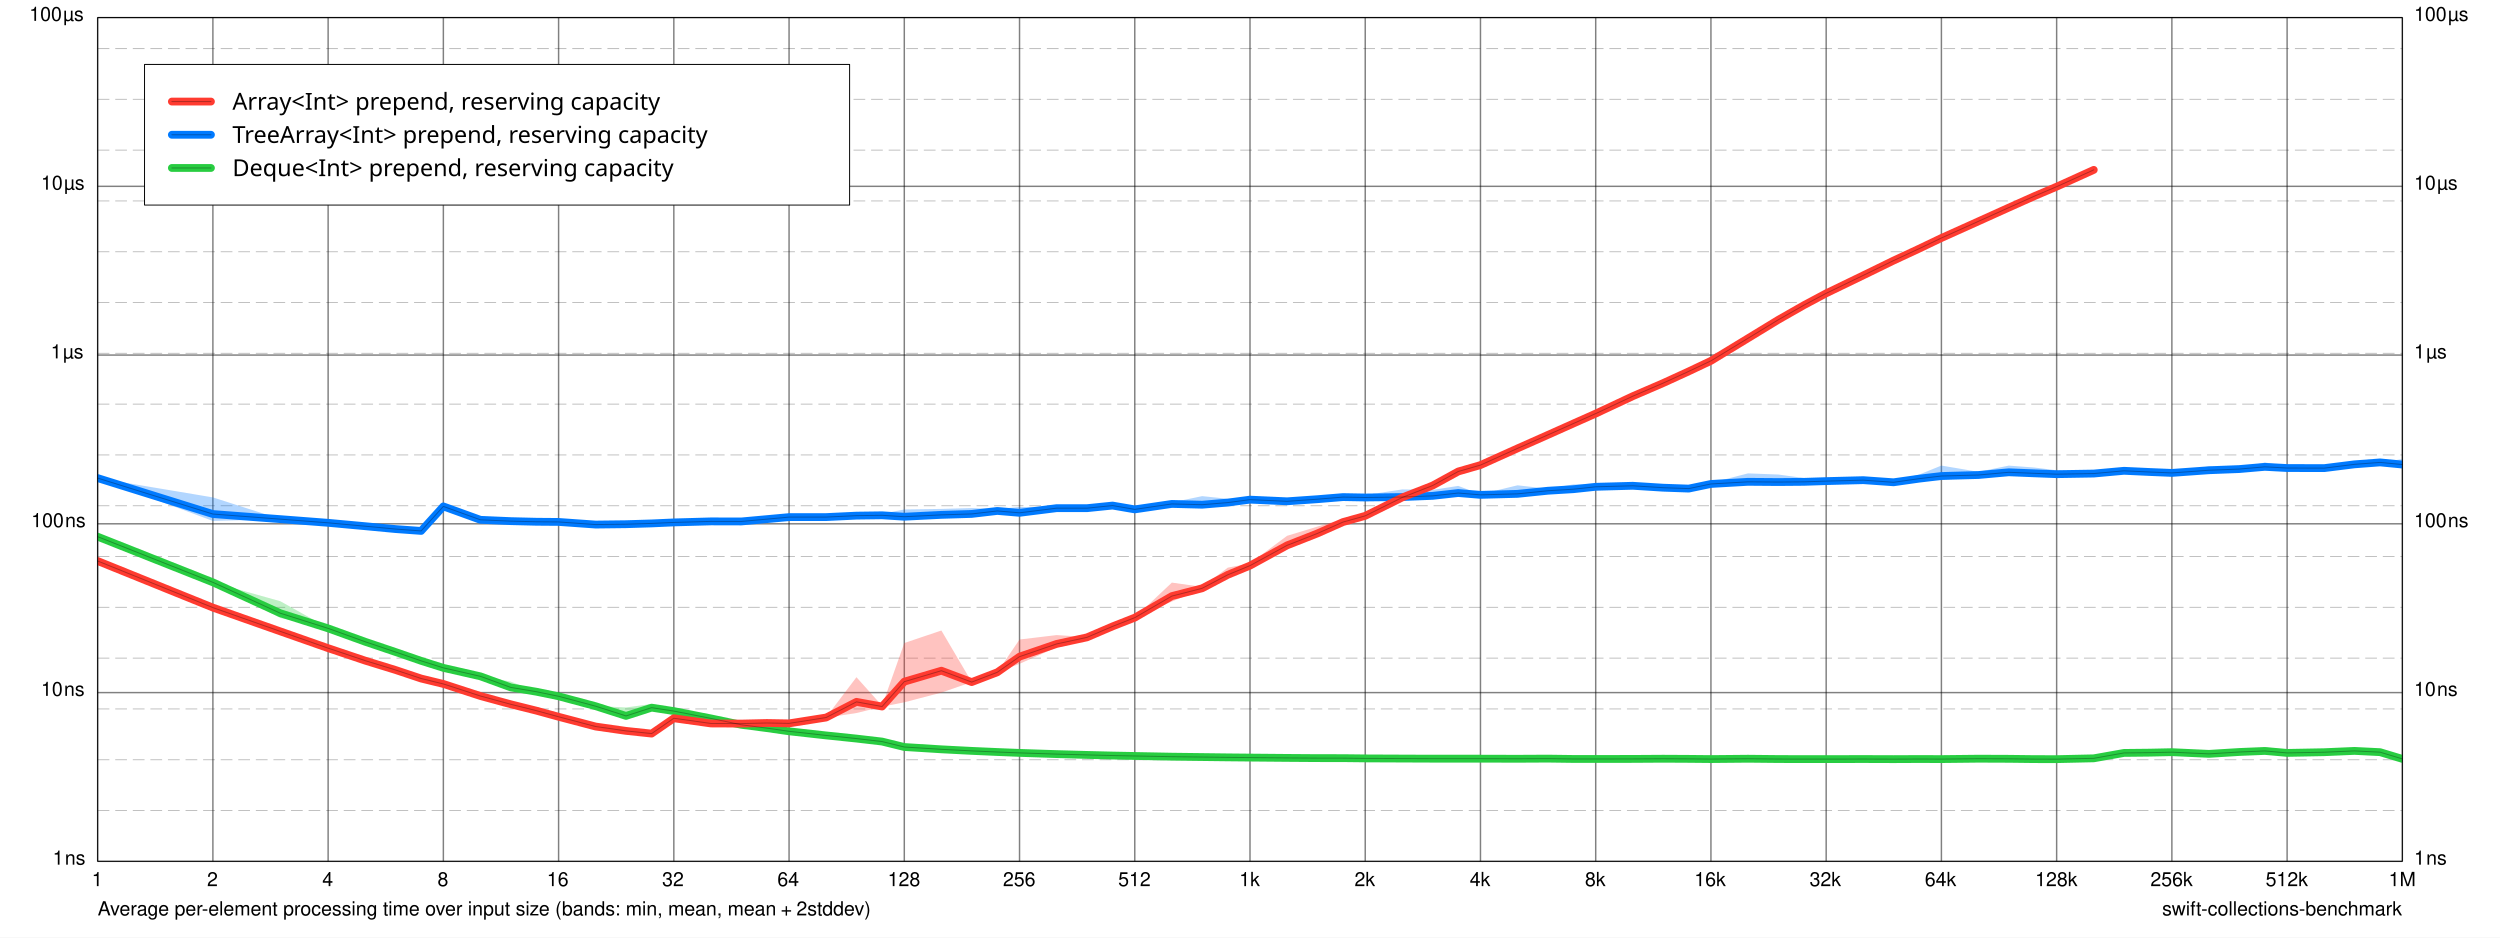
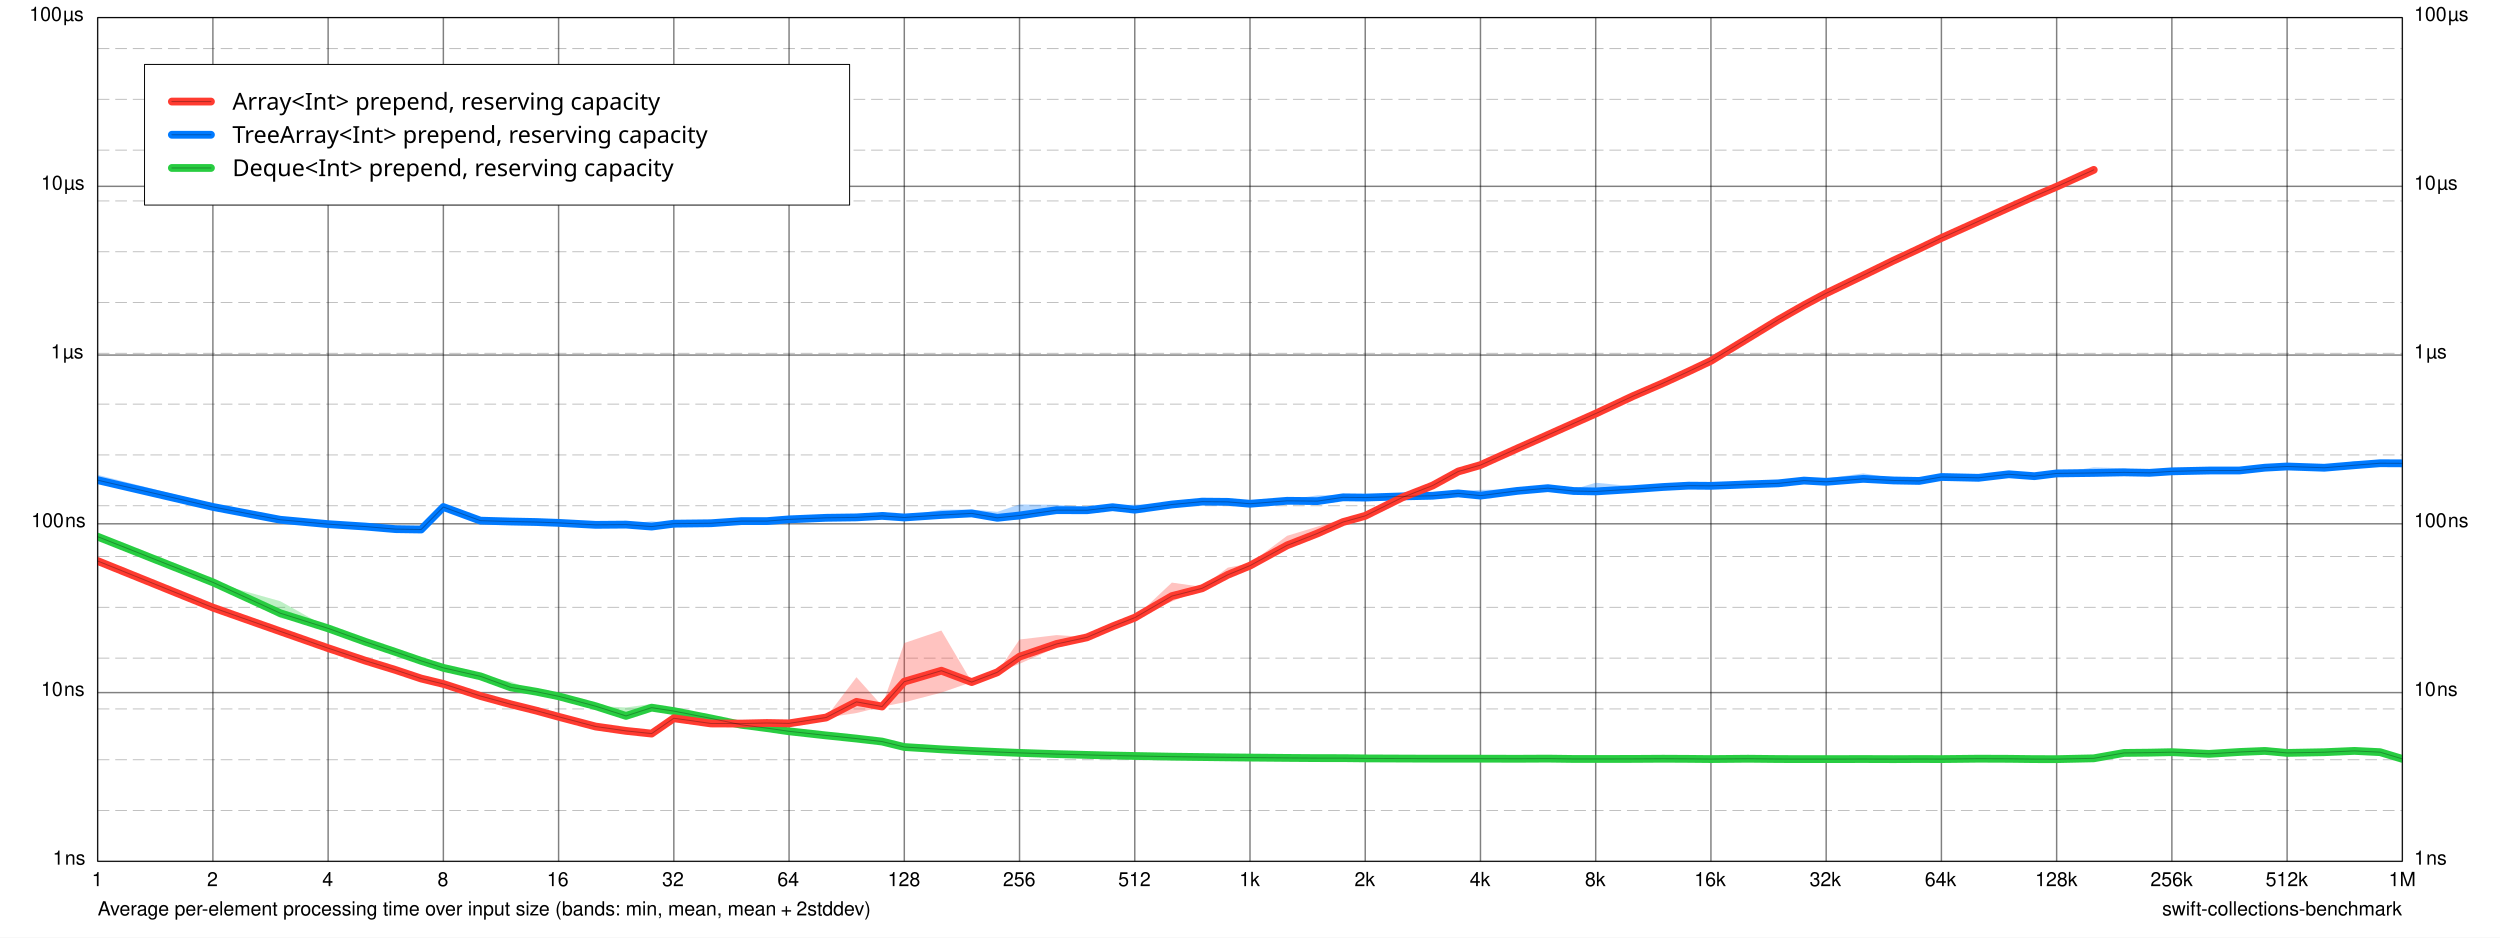
<svg xmlns="http://www.w3.org/2000/svg" xmlns:xlink="http://www.w3.org/1999/xlink" width="1280.0px" height="480.0px" viewBox="0.0 0.0 1280.0 480.0" version="1.1">
  <path d="M 0 0 L 0 480 L 1280 480 L 1280 0 z" fill="#FFFFFF" fill-opacity="1.0" stroke="none" />
  <text x="50" y="468.7" font-family="Helvetica" font-size="10" font-weight="normal" font-style="normal" fill="#000000" fill-opacity="1">Average per-element processing time over input size (bands: min, mean, mean + 2stddev)</text>
  <a xlink:href="https://github.com/apple/swift-collections-benchmark">
    <text x="1107" y="468.7" font-family="Helvetica" font-size="10" font-weight="normal" font-style="normal" fill="#000000" fill-opacity="1">swift-collections-benchmark</text>
  </a>
  <path d="M 50 9 L 50 441" fill="none" stroke-width="0.75" stroke="#000000" stroke-opacity="0.498" stroke-linecap="butt" stroke-linejoin="round" />
  <text x="47" y="453.7" font-family="Helvetica" font-size="10" font-weight="normal" font-style="normal" fill="#000000" fill-opacity="1">1</text>
  <path d="M 109 9 L 109 441" fill="none" stroke-width="0.75" stroke="#000000" stroke-opacity="0.498" stroke-linecap="butt" stroke-linejoin="round" />
  <text x="106" y="453.7" font-family="Helvetica" font-size="10" font-weight="normal" font-style="normal" fill="#000000" fill-opacity="1">2</text>
  <path d="M 168 9 L 168 441" fill="none" stroke-width="0.75" stroke="#000000" stroke-opacity="0.498" stroke-linecap="butt" stroke-linejoin="round" />
  <text x="165" y="453.7" font-family="Helvetica" font-size="10" font-weight="normal" font-style="normal" fill="#000000" fill-opacity="1">4</text>
  <path d="M 227 9 L 227 441" fill="none" stroke-width="0.75" stroke="#000000" stroke-opacity="0.498" stroke-linecap="butt" stroke-linejoin="round" />
  <text x="224" y="453.7" font-family="Helvetica" font-size="10" font-weight="normal" font-style="normal" fill="#000000" fill-opacity="1">8</text>
  <path d="M 286 9 L 286 441" fill="none" stroke-width="0.75" stroke="#000000" stroke-opacity="0.498" stroke-linecap="butt" stroke-linejoin="round" />
  <text x="280" y="453.7" font-family="Helvetica" font-size="10" font-weight="normal" font-style="normal" fill="#000000" fill-opacity="1">16</text>
  <path d="M 345 9 L 345 441" fill="none" stroke-width="0.75" stroke="#000000" stroke-opacity="0.498" stroke-linecap="butt" stroke-linejoin="round" />
  <text x="339" y="453.7" font-family="Helvetica" font-size="10" font-weight="normal" font-style="normal" fill="#000000" fill-opacity="1">32</text>
  <path d="M 404 9 L 404 441" fill="none" stroke-width="0.75" stroke="#000000" stroke-opacity="0.498" stroke-linecap="butt" stroke-linejoin="round" />
  <text x="398" y="453.7" font-family="Helvetica" font-size="10" font-weight="normal" font-style="normal" fill="#000000" fill-opacity="1">64</text>
  <path d="M 463 9 L 463 441" fill="none" stroke-width="0.75" stroke="#000000" stroke-opacity="0.498" stroke-linecap="butt" stroke-linejoin="round" />
  <text x="454.5" y="453.7" font-family="Helvetica" font-size="10" font-weight="normal" font-style="normal" fill="#000000" fill-opacity="1">128</text>
  <path d="M 522 9 L 522 441" fill="none" stroke-width="0.75" stroke="#000000" stroke-opacity="0.498" stroke-linecap="butt" stroke-linejoin="round" />
  <text x="513.5" y="453.7" font-family="Helvetica" font-size="10" font-weight="normal" font-style="normal" fill="#000000" fill-opacity="1">256</text>
  <path d="M 581 9 L 581 441" fill="none" stroke-width="0.75" stroke="#000000" stroke-opacity="0.498" stroke-linecap="butt" stroke-linejoin="round" />
  <text x="572.5" y="453.7" font-family="Helvetica" font-size="10" font-weight="normal" font-style="normal" fill="#000000" fill-opacity="1">512</text>
  <path d="M 640 9 L 640 441" fill="none" stroke-width="0.75" stroke="#000000" stroke-opacity="0.498" stroke-linecap="butt" stroke-linejoin="round" />
  <text x="634.5" y="453.7" font-family="Helvetica" font-size="10" font-weight="normal" font-style="normal" fill="#000000" fill-opacity="1">1k</text>
  <path d="M 699 9 L 699 441" fill="none" stroke-width="0.75" stroke="#000000" stroke-opacity="0.498" stroke-linecap="butt" stroke-linejoin="round" />
  <text x="693.5" y="453.7" font-family="Helvetica" font-size="10" font-weight="normal" font-style="normal" fill="#000000" fill-opacity="1">2k</text>
  <path d="M 758 9 L 758 441" fill="none" stroke-width="0.75" stroke="#000000" stroke-opacity="0.498" stroke-linecap="butt" stroke-linejoin="round" />
  <text x="752.5" y="453.7" font-family="Helvetica" font-size="10" font-weight="normal" font-style="normal" fill="#000000" fill-opacity="1">4k</text>
  <path d="M 817 9 L 817 441" fill="none" stroke-width="0.75" stroke="#000000" stroke-opacity="0.498" stroke-linecap="butt" stroke-linejoin="round" />
  <text x="811.5" y="453.7" font-family="Helvetica" font-size="10" font-weight="normal" font-style="normal" fill="#000000" fill-opacity="1">8k</text>
  <path d="M 876 9 L 876 441" fill="none" stroke-width="0.75" stroke="#000000" stroke-opacity="0.498" stroke-linecap="butt" stroke-linejoin="round" />
  <text x="867.5" y="453.7" font-family="Helvetica" font-size="10" font-weight="normal" font-style="normal" fill="#000000" fill-opacity="1">16k</text>
  <path d="M 935 9 L 935 441" fill="none" stroke-width="0.75" stroke="#000000" stroke-opacity="0.498" stroke-linecap="butt" stroke-linejoin="round" />
  <text x="926.5" y="453.7" font-family="Helvetica" font-size="10" font-weight="normal" font-style="normal" fill="#000000" fill-opacity="1">32k</text>
  <path d="M 994 9 L 994 441" fill="none" stroke-width="0.75" stroke="#000000" stroke-opacity="0.498" stroke-linecap="butt" stroke-linejoin="round" />
  <text x="985.5" y="453.7" font-family="Helvetica" font-size="10" font-weight="normal" font-style="normal" fill="#000000" fill-opacity="1">64k</text>
  <path d="M 1053 9 L 1053 441" fill="none" stroke-width="0.75" stroke="#000000" stroke-opacity="0.498" stroke-linecap="butt" stroke-linejoin="round" />
  <text x="1042" y="453.7" font-family="Helvetica" font-size="10" font-weight="normal" font-style="normal" fill="#000000" fill-opacity="1">128k</text>
  <path d="M 1112 9 L 1112 441" fill="none" stroke-width="0.75" stroke="#000000" stroke-opacity="0.498" stroke-linecap="butt" stroke-linejoin="round" />
  <text x="1101" y="453.7" font-family="Helvetica" font-size="10" font-weight="normal" font-style="normal" fill="#000000" fill-opacity="1">256k</text>
  <path d="M 1171 9 L 1171 441" fill="none" stroke-width="0.75" stroke="#000000" stroke-opacity="0.498" stroke-linecap="butt" stroke-linejoin="round" />
  <text x="1160" y="453.7" font-family="Helvetica" font-size="10" font-weight="normal" font-style="normal" fill="#000000" fill-opacity="1">512k</text>
  <path d="M 1230 9 L 1230 441" fill="none" stroke-width="0.75" stroke="#000000" stroke-opacity="0.498" stroke-linecap="butt" stroke-linejoin="round" />
  <text x="1223" y="453.7" font-family="Helvetica" font-size="10" font-weight="normal" font-style="normal" fill="#000000" fill-opacity="1">1M</text>
  <path d="M 50 441 L 1230 441" fill="none" stroke-width="0.75" stroke="#000000" stroke-opacity="0.498" stroke-linecap="butt" stroke-linejoin="round" />
  <text x="27" y="442.7" font-family="Helvetica" font-size="10" font-weight="normal" font-style="normal" fill="#000000" fill-opacity="1">1 ns</text>
  <text x="1236" y="442.7" font-family="Helvetica" font-size="10" font-weight="normal" font-style="normal" fill="#000000" fill-opacity="1">1 ns</text>
  <path d="M 50 354.6 L 1230 354.6" fill="none" stroke-width="0.75" stroke="#000000" stroke-opacity="0.498" stroke-linecap="butt" stroke-linejoin="round" />
  <text x="21" y="356.3" font-family="Helvetica" font-size="10" font-weight="normal" font-style="normal" fill="#000000" fill-opacity="1">10 ns</text>
  <text x="1236" y="356.3" font-family="Helvetica" font-size="10" font-weight="normal" font-style="normal" fill="#000000" fill-opacity="1">10 ns</text>
  <path d="M 50 268.2 L 1230 268.2" fill="none" stroke-width="0.75" stroke="#000000" stroke-opacity="0.498" stroke-linecap="butt" stroke-linejoin="round" />
  <text x="16" y="269.9" font-family="Helvetica" font-size="10" font-weight="normal" font-style="normal" fill="#000000" fill-opacity="1">100 ns</text>
  <text x="1236" y="269.9" font-family="Helvetica" font-size="10" font-weight="normal" font-style="normal" fill="#000000" fill-opacity="1">100 ns</text>
  <path d="M 50 181.8 L 1230 181.8" fill="none" stroke-width="0.75" stroke="#000000" stroke-opacity="0.498" stroke-linecap="butt" stroke-linejoin="round" />
  <text x="26" y="183.5" font-family="Helvetica" font-size="10" font-weight="normal" font-style="normal" fill="#000000" fill-opacity="1">1 µs</text>
  <text x="1236" y="183.5" font-family="Helvetica" font-size="10" font-weight="normal" font-style="normal" fill="#000000" fill-opacity="1">1 µs</text>
  <path d="M 50 95.4 L 1230 95.4" fill="none" stroke-width="0.75" stroke="#000000" stroke-opacity="0.498" stroke-linecap="butt" stroke-linejoin="round" />
  <text x="21" y="97.1" font-family="Helvetica" font-size="10" font-weight="normal" font-style="normal" fill="#000000" fill-opacity="1">10 µs</text>
  <text x="1236" y="97.1" font-family="Helvetica" font-size="10" font-weight="normal" font-style="normal" fill="#000000" fill-opacity="1">10 µs</text>
  <path d="M 50 9 L 1230 9" fill="none" stroke-width="0.75" stroke="#000000" stroke-opacity="0.498" stroke-linecap="butt" stroke-linejoin="round" />
  <text x="15" y="10.7" font-family="Helvetica" font-size="10" font-weight="normal" font-style="normal" fill="#000000" fill-opacity="1">100 µs</text>
  <text x="1236" y="10.7" font-family="Helvetica" font-size="10" font-weight="normal" font-style="normal" fill="#000000" fill-opacity="1">100 µs</text>
  <path d="M 50 414.99 L 1230 414.99" fill="none" stroke-width="0.5" stroke="#000000" stroke-opacity="0.259" stroke-linecap="butt" stroke-linejoin="round" stroke-dasharray="6 3" stroke-dashoffset="0" />
  <path d="M 50 388.98 L 1230 388.98" fill="none" stroke-width="0.5" stroke="#000000" stroke-opacity="0.259" stroke-linecap="butt" stroke-linejoin="round" stroke-dasharray="6 3" stroke-dashoffset="0" />
  <path d="M 50 362.97 L 1230 362.97" fill="none" stroke-width="0.5" stroke="#000000" stroke-opacity="0.259" stroke-linecap="butt" stroke-linejoin="round" stroke-dasharray="6 3" stroke-dashoffset="0" />
  <path d="M 50 336.96 L 1230 336.96" fill="none" stroke-width="0.5" stroke="#000000" stroke-opacity="0.259" stroke-linecap="butt" stroke-linejoin="round" stroke-dasharray="6 3" stroke-dashoffset="0" />
  <path d="M 50 310.96 L 1230 310.96" fill="none" stroke-width="0.5" stroke="#000000" stroke-opacity="0.259" stroke-linecap="butt" stroke-linejoin="round" stroke-dasharray="6 3" stroke-dashoffset="0" />
  <path d="M 50 284.95 L 1230 284.95" fill="none" stroke-width="0.5" stroke="#000000" stroke-opacity="0.259" stroke-linecap="butt" stroke-linejoin="round" stroke-dasharray="6 3" stroke-dashoffset="0" />
  <path d="M 50 258.94 L 1230 258.94" fill="none" stroke-width="0.5" stroke="#000000" stroke-opacity="0.259" stroke-linecap="butt" stroke-linejoin="round" stroke-dasharray="6 3" stroke-dashoffset="0" />
  <path d="M 50 232.93 L 1230 232.93" fill="none" stroke-width="0.5" stroke="#000000" stroke-opacity="0.259" stroke-linecap="butt" stroke-linejoin="round" stroke-dasharray="6 3" stroke-dashoffset="0" />
  <path d="M 50 206.92 L 1230 206.92" fill="none" stroke-width="0.5" stroke="#000000" stroke-opacity="0.259" stroke-linecap="butt" stroke-linejoin="round" stroke-dasharray="6 3" stroke-dashoffset="0" />
  <path d="M 50 180.91 L 1230 180.91" fill="none" stroke-width="0.5" stroke="#000000" stroke-opacity="0.259" stroke-linecap="butt" stroke-linejoin="round" stroke-dasharray="6 3" stroke-dashoffset="0" />
  <path d="M 50 154.9 L 1230 154.9" fill="none" stroke-width="0.5" stroke="#000000" stroke-opacity="0.259" stroke-linecap="butt" stroke-linejoin="round" stroke-dasharray="6 3" stroke-dashoffset="0" />
  <path d="M 50 128.89 L 1230 128.89" fill="none" stroke-width="0.5" stroke="#000000" stroke-opacity="0.259" stroke-linecap="butt" stroke-linejoin="round" stroke-dasharray="6 3" stroke-dashoffset="0" />
  <path d="M 50 102.88 L 1230 102.88" fill="none" stroke-width="0.5" stroke="#000000" stroke-opacity="0.259" stroke-linecap="butt" stroke-linejoin="round" stroke-dasharray="6 3" stroke-dashoffset="0" />
  <path d="M 50 76.874 L 1230 76.874" fill="none" stroke-width="0.5" stroke="#000000" stroke-opacity="0.259" stroke-linecap="butt" stroke-linejoin="round" stroke-dasharray="6 3" stroke-dashoffset="0" />
  <path d="M 50 50.865 L 1230 50.865" fill="none" stroke-width="0.5" stroke="#000000" stroke-opacity="0.259" stroke-linecap="butt" stroke-linejoin="round" stroke-dasharray="6 3" stroke-dashoffset="0" />
  <path d="M 50 24.856 L 1230 24.856" fill="none" stroke-width="0.5" stroke="#000000" stroke-opacity="0.259" stroke-linecap="butt" stroke-linejoin="round" stroke-dasharray="6 3" stroke-dashoffset="0" />
  <path d="M 74 33 L 74 105 L 435 105 L 435 33 z" fill="#FFFFFF" fill-opacity="1.0" stroke="none" />
  <clipPath id="clip-0">
    <path d="M 50 9 L 50 441 L 1230 441 L 1230 9 z" />
  </clipPath>
  <g clip-path="url(#clip-0)">
    <path d="M 50 274.56L 109 298.16L 143.51 307.82L 168 321.5L 186.99 328.59L 202.51 333.61L 215.63 338.36L 227 341.95L 245.99 346.11L 261.51 348.99L 274.63 354.15L 286 354.8L 304.99 361.45L 320.51 362.22L 333.63 360.43L 345 363.99L 363.99 367.82L 379.51 369.61L 392.63 372.1L 404 373.56L 422.99 376.54L 438.51 377.89L 451.63 378.82L 463 382.44L 481.99 383.62L 497.51 384.45L 510.63 385L 522 385.45L 540.99 386.08L 556.51 386.52L 569.63 386.84L 581 387.05L 599.99 387.34L 615.51 387.61L 628.63 387.77L 640 387.87L 658.99 388.05L 674.51 388.16L 687.63 387.97L 699 388.3L 717.99 388.36L 733.51 388.44L 746.63 388.35L 758 388.25L 776.99 388.49L 792.51 388.05L 805.63 388.59L 817 388.54L 835.99 388.55L 851.51 388.05L 864.63 388.24L 876 388.62L 894.99 388.05L 910.51 388.52L 923.63 388.66L 935 388.64L 953.99 388.61L 969.51 388.68L 982.63 388.39L 994 388.59L 1013 387.86L 1028.5 387.97L 1041.6 388.6L 1053 388.67L 1072 387.07L 1087.5 385.36L 1100.6 385.15L 1112 384.9L 1131 384.94L 1146.5 384.67L 1159.6 382.6L 1171 383.94L 1190 385.06L 1205.5 382.89L 1218.6 384.97L 1230 388.43L 1230 388.6L 1218.6 385.16L 1205.5 385.04L 1190 385.15L 1171 386.05L 1159.6 385.17L 1146.5 385.15L 1131 386.36L 1112 385.18L 1100.6 385.44L 1087.5 385.55L 1072 388.7L 1053 388.7L 1041.6 388.69L 1028.5 388.7L 1013 388.67L 994 388.69L 982.63 388.7L 969.51 388.68L 953.99 388.63L 935 388.68L 923.63 388.67L 910.51 388.67L 894.99 388.61L 876 388.66L 864.63 388.65L 851.51 388.62L 835.99 388.58L 817 388.6L 805.63 388.6L 792.51 388.54L 776.99 388.49L 758 388.5L 746.63 388.47L 733.51 388.44L 717.99 388.39L 699 388.3L 687.63 388.24L 674.51 388.16L 658.99 388.05L 640 387.88L 628.63 387.77L 615.51 387.61L 599.99 387.45L 581 387.06L 569.63 386.84L 556.51 386.52L 540.99 386.1L 522 385.49L 510.63 385.03L 497.51 384.45L 481.99 383.66L 463 382.49L 451.63 379.99L 438.51 378.24L 422.99 376.54L 404 374.74L 392.63 373.05L 379.51 371.62L 363.99 367.82L 345 364.11L 333.63 363.01L 320.51 368.21L 304.99 361.63L 286 357.13L 274.63 354.16L 261.51 353.07L 245.99 346.35L 227 341.95L 215.63 338.36L 202.51 333.9L 186.99 328.59L 168 321.82L 143.51 316.41L 109 298.16L 50 274.85" fill="#28CD41" fill-opacity="0.302" stroke="none" />
-     <path d="M 50 244.78L 109 254.67L 143.51 265.73L 168 267.4L 186.99 269.1L 202.51 270.5L 215.63 270.13L 227 257.79L 245.99 265.9L 261.51 266.32L 274.63 267.08L 286 267.14L 304.99 268.51L 320.51 268.15L 333.63 267.06L 345 267.1L 363.99 266.66L 379.51 266.12L 392.63 264.86L 404 263.42L 422.99 264.67L 438.51 263.8L 451.63 263.02L 463 260.85L 481.99 260.56L 497.51 260.13L 510.63 260.61L 522 259.56L 540.99 259.66L 556.51 260L 569.63 258.35L 581 260.63L 599.99 257.24L 615.51 254.02L 628.63 255.38L 640 255.31L 658.99 255.09L 674.51 254.59L 687.63 253.48L 699 253.46L 717.99 250.58L 733.51 250.82L 746.63 248.78L 758 253.07L 776.99 248.47L 792.51 250.24L 805.63 248L 817 247.99L 835.99 248.5L 851.51 248.9L 864.63 249.85L 876 247.24L 894.99 242.37L 910.51 242.96L 923.63 244.75L 935 246.27L 953.99 244.65L 969.51 246.32L 982.63 242.98L 994 238.37L 1013 241.57L 1028.5 238.39L 1041.6 239.38L 1053 240.78L 1072 242.07L 1087.5 240.98L 1100.6 241.63L 1112 241.99L 1131 238.78L 1146.5 239.92L 1159.6 236.78L 1171 238.58L 1190 239.17L 1205.5 237.45L 1218.6 236.72L 1230 235.02L 1230 238.9L 1218.6 236.76L 1205.5 237.84L 1190 239.86L 1171 240L 1159.6 239.84L 1146.5 240.24L 1131 241.48L 1112 242.18L 1100.6 241.67L 1087.5 241.08L 1072 242.59L 1053 243.51L 1041.6 243.44L 1028.5 243.09L 1013 243.79L 994 245.82L 982.63 245.83L 969.51 247.14L 953.99 246.27L 935 246.35L 923.63 247.41L 910.51 248.28L 894.99 248.35L 876 247.99L 864.63 250.27L 851.51 249.98L 835.99 248.79L 817 249.69L 805.63 251.36L 792.51 251.63L 776.99 254.53L 758 253.47L 746.63 253.81L 733.51 255.03L 717.99 255.98L 699 255.18L 687.63 254.88L 674.51 255.95L 658.99 257.24L 640 256L 628.63 258.03L 615.51 260.09L 599.99 258.28L 581 260.87L 569.63 259.02L 556.51 260.25L 540.99 260.36L 522 263.68L 510.63 261.95L 497.51 264.25L 481.99 264.75L 463 265.97L 451.63 264.12L 438.51 264.09L 422.99 264.77L 404 265.24L 392.63 266.14L 379.51 267.3L 363.99 267.05L 345 267.62L 333.63 268.32L 320.51 268.47L 304.99 268.6L 286 267.26L 274.63 267.16L 261.51 267L 245.99 266.24L 227 259.83L 215.63 272.45L 202.51 271.01L 186.99 269.54L 168 267.77L 143.51 265.83L 109 266.73L 50 244.78" fill="#007AFF" fill-opacity="0.302" stroke="none" />
+     <path d="M 50 243.14L 109 258.08L 143.51 264.49L 168 267.48L 186.99 269.54L 202.51 270.25L 215.63 271.08L 227 258.58L 245.99 265.49L 261.51 266.7L 274.63 266.5L 286 267.42L 304.99 267.3L 320.51 268.23L 333.63 266.9L 345 267.99L 363.99 267.57L 379.51 266.72L 392.63 266.42L 404 265.81L 422.99 264.67L 438.51 263.44L 451.63 263.61L 463 264.32L 481.99 261L 497.51 260.88L 510.63 262.07L 522 258.27L 540.99 258.45L 556.51 259.57L 569.63 258.78L 581 258.38L 599.99 258.23L 615.51 256.8L 628.63 255.7L 640 257.11L 658.99 255.84L 674.51 253.62L 687.63 253.56L 699 252.98L 717.99 253.35L 733.51 251.87L 746.63 251.49L 758 250.8L 776.99 250.58L 792.51 248.65L 805.63 250.55L 817 247.16L 835.99 248.98L 851.51 249.05L 864.63 247.3L 876 247.83L 894.99 246.01L 910.51 246.52L 923.63 245.95L 935 245L 953.99 242.37L 969.51 244.79L 982.63 245.7L 994 243.57L 1013 243.78L 1028.5 242.72L 1041.6 243.44L 1053 242.26L 1072 239.28L 1087.5 239.77L 1100.6 241.42L 1112 241.15L 1131 240.35L 1146.5 240.61L 1159.6 239.44L 1171 237.23L 1190 239.34L 1205.5 236.07L 1218.6 237.06L 1230 236.21L 1230 237.6L 1218.6 237.21L 1205.5 238.97L 1190 239.54L 1171 239.43L 1159.6 239.47L 1146.5 241.01L 1131 241.11L 1112 241.39L 1100.6 242.32L 1087.5 242.61L 1072 243.23L 1053 242.44L 1041.6 243.94L 1028.5 242.86L 1013 244.95L 994 244.46L 982.63 246.44L 969.51 246.43L 953.99 246.21L 935 247.31L 923.63 246.1L 910.51 247.81L 894.99 248.75L 876 249.07L 864.63 249.16L 851.51 249.45L 835.99 250.97L 817 253.32L 805.63 251.69L 792.51 250.41L 776.99 251.58L 758 254.87L 746.63 253.02L 733.51 254.55L 717.99 254.44L 699 255.41L 687.63 255.02L 674.51 257.67L 658.99 256.61L 640 258.21L 628.63 257.42L 615.51 256.86L 599.99 258.33L 581 261.91L 569.63 260.02L 556.51 261.87L 540.99 262.21L 522 266.15L 510.63 266.27L 497.51 263.59L 481.99 264.66L 463 265.17L 451.63 264.33L 438.51 265.44L 422.99 265.28L 404 265.96L 392.63 266.94L 379.51 266.84L 363.99 268.02L 345 268.19L 333.63 270.62L 320.51 268.71L 304.99 269.23L 286 267.82L 274.63 267.56L 261.51 267.13L 245.99 266.97L 227 259.97L 215.63 271.13L 202.51 271.15L 186.99 269.6L 168 268.67L 143.51 266.72L 109 260.08L 50 246.85" fill="#007AFF" fill-opacity="0.302" stroke="none" />
    <path d="M 50 286.88L 109 311.1L 143.51 323.26L 168 331.86L 186.99 336.85L 202.51 341.44L 215.63 347.15L 227 350.18L 245.99 356.36L 261.51 360.38L 274.63 363.66L 286 366.99L 304.99 371.99L 320.51 374.06L 333.63 375.6L 345 367.75L 363.99 368.44L 379.51 369.44L 392.63 369.99L 404 369.95L 422.99 367.22L 438.51 346.73L 451.63 361.38L 463 329.22L 481.99 322.82L 497.51 349.18L 510.63 344.15L 522 327.43L 540.99 325.16L 556.51 326.15L 569.63 320.22L 581 316.18L 599.99 298.29L 615.51 300.49L 628.63 290.63L 640 288.47L 658.99 274.33L 674.51 269.62L 687.63 265.62L 699 262.87L 717.99 254.65L 733.51 247.84L 746.63 240.15L 758 238.02L 776.99 229.54L 792.51 222.61L 805.63 216.78L 817 211.73L 835.99 201.67L 851.51 195.51L 864.63 189.49L 876 183L 894.99 172.82L 910.51 163.64L 923.63 156.01L 935 149.97L 953.99 140.82L 969.51 133.4L 982.63 126.77L 994 121.1L 1013 112.88L 1028.5 105.92L 1041.6 99.698L 1053 95.359L 1072 86.23L 1072 87.243L 1053 95.653L 1041.6 100.69L 1028.5 106.44L 1013 113.45L 994 122.12L 982.63 127.48L 969.51 133.42L 953.99 141.05L 935 150.26L 923.63 156.33L 910.51 163.74L 894.99 173.32L 876 185.38L 864.63 190.38L 851.51 196.38L 835.99 203.28L 817 211.75L 805.63 216.81L 792.51 222.7L 776.99 229.56L 758 238.16L 746.63 241.85L 733.51 248.86L 717.99 254.69L 699 264.55L 687.63 267.9L 674.51 274.44L 658.99 281.11L 640 290.01L 628.63 295.68L 615.51 301.45L 599.99 307.99L 581 316.26L 569.63 320.89L 556.51 326.4L 540.99 331.43L 522 339.87L 510.63 344.22L 497.51 349.24L 481.99 354.61L 463 359.58L 451.63 361.86L 438.51 365.07L 422.99 367.43L 404 370.52L 392.63 370.24L 379.51 370.85L 363.99 371.13L 345 367.75L 333.63 375.6L 320.51 374.27L 304.99 371.99L 286 366.99L 274.63 363.93L 261.51 360.67L 245.99 356.36L 227 350.18L 215.63 347.5L 202.51 343.61L 186.99 338.77L 168 331.86L 143.51 323.26L 109 311.1L 50 287.37" fill="#FF3B30" fill-opacity="0.302" stroke="none" />
    <path d="M 50 274.78L 109 298.16L 143.51 313.97L 168 321.73L 186.99 328.59L 202.51 333.83L 215.63 338.36L 227 341.95L 245.99 346.29L 261.51 351.96L 274.63 354.16L 286 356.5L 304.99 361.58L 320.51 366.55L 333.63 362.32L 345 364.08L 363.99 367.82L 379.51 371.08L 392.63 372.8L 404 374.43L 422.99 376.54L 438.51 378.15L 451.63 379.68L 463 382.47L 481.99 383.65L 497.51 384.45L 510.63 385.03L 522 385.48L 540.99 386.1L 556.51 386.52L 569.63 386.84L 581 387.06L 599.99 387.42L 615.51 387.61L 628.63 387.77L 640 387.88L 658.99 388.05L 674.51 388.16L 687.63 388.17L 699 388.3L 717.99 388.38L 733.51 388.44L 746.63 388.44L 758 388.44L 776.99 388.49L 792.51 388.41L 805.63 388.59L 817 388.59L 835.99 388.57L 851.51 388.47L 864.63 388.54L 876 388.65L 894.99 388.47L 910.51 388.63L 923.63 388.67L 935 388.67L 953.99 388.63L 969.51 388.68L 982.63 388.62L 994 388.66L 1013 388.45L 1028.5 388.51L 1041.6 388.67L 1053 388.69L 1072 388.26L 1087.5 385.5L 1100.6 385.36L 1112 385.11L 1131 385.98L 1146.5 385.02L 1159.6 384.48L 1171 385.49L 1190 385.13L 1205.5 384.46L 1218.6 385.11L 1230 388.55" fill="none" stroke-width="4" stroke="#28CD41" stroke-opacity="1" stroke-linecap="round" stroke-linejoin="round" />
-     <path d="M 50 244.78L 109 263.19L 143.51 265.8L 168 267.68L 186.99 269.42L 202.51 270.88L 215.63 271.83L 227 259.28L 245.99 266.15L 261.51 266.82L 274.63 267.14L 286 267.23L 304.99 268.58L 320.51 268.39L 333.63 267.99L 345 267.48L 363.99 266.95L 379.51 266.99L 392.63 265.8L 404 264.76L 422.99 264.75L 438.51 264.01L 451.63 263.83L 463 264.56L 481.99 263.61L 497.51 263.13L 510.63 261.6L 522 262.56L 540.99 260.18L 556.51 260.19L 569.63 258.85L 581 260.8L 599.99 258.01L 615.51 258.41L 628.63 257.32L 640 255.82L 658.99 256.67L 674.51 255.59L 687.63 254.51L 699 254.72L 717.99 254.49L 733.51 253.88L 746.63 252.43L 758 253.37L 776.99 252.85L 792.51 251.26L 805.63 250.46L 817 249.24L 835.99 248.72L 851.51 249.7L 864.63 250.16L 876 247.79L 894.99 246.69L 910.51 246.81L 923.63 246.7L 935 246.33L 953.99 245.84L 969.51 246.93L 982.63 245.07L 994 243.72L 1013 243.2L 1028.5 241.81L 1041.6 242.34L 1053 242.78L 1072 242.46L 1087.5 241.05L 1100.6 241.66L 1112 242.13L 1131 240.76L 1146.5 240.16L 1159.6 239.02L 1171 239.63L 1190 239.68L 1205.5 237.74L 1218.6 236.75L 1230 237.85" fill="none" stroke-width="4" stroke="#007AFF" stroke-opacity="1" stroke-linecap="round" stroke-linejoin="round" />
+     <path d="M 50 245.84L 109 259.55L 143.51 266.12L 168 268.36L 186.99 269.59L 202.51 270.91L 215.63 271.11L 227 259.6L 245.99 266.58L 261.51 267.02L 274.63 267.28L 286 267.71L 304.99 268.72L 320.51 268.59L 333.63 269.61L 345 268.13L 363.99 267.9L 379.51 266.81L 392.63 266.81L 404 265.92L 422.99 265.12L 438.51 264.9L 451.63 264.14L 463 264.95L 481.99 263.67L 497.51 262.86L 510.63 265.12L 522 263.92L 540.99 261.19L 556.51 261.25L 569.63 259.69L 581 260.96L 599.99 258.31L 615.51 256.84L 628.63 256.96L 640 257.92L 658.99 256.41L 674.51 256.57L 687.63 254.63L 699 254.76L 717.99 254.15L 733.51 253.83L 746.63 252.62L 758 253.76L 776.99 251.32L 792.51 249.94L 805.63 251.39L 817 251.61L 835.99 250.44L 851.51 249.34L 864.63 248.66L 876 248.75L 894.99 248.01L 910.51 247.47L 923.63 246.06L 935 246.69L 953.99 245.17L 969.51 246L 982.63 246.24L 994 244.22L 1013 244.64L 1028.5 242.82L 1041.6 243.81L 1053 242.39L 1072 242.15L 1087.5 241.85L 1100.6 242.09L 1112 241.32L 1131 240.91L 1146.5 240.9L 1159.6 239.46L 1171 238.84L 1190 239.49L 1205.5 238.19L 1218.6 237.17L 1230 237.23" fill="none" stroke-width="4" stroke="#007AFF" stroke-opacity="1" stroke-linecap="round" stroke-linejoin="round" />
    <path d="M 50 287.24L 109 311.1L 143.51 323.26L 168 331.86L 186.99 338.25L 202.51 343.03L 215.63 347.41L 227 350.18L 245.99 356.36L 261.51 360.59L 274.63 363.86L 286 366.99L 304.99 371.99L 320.51 374.21L 333.63 375.6L 345 367.75L 363.99 370.41L 379.51 370.48L 392.63 370.17L 404 370.37L 422.99 367.37L 438.51 359.35L 451.63 361.74L 463 349.01L 481.99 343.4L 497.51 349.23L 510.63 344.2L 522 336.2L 540.99 329.69L 556.51 326.33L 569.63 320.71L 581 316.24L 599.99 305.2L 615.51 301.2L 628.63 294.29L 640 289.6L 658.99 279.22L 674.51 273.12L 687.63 267.29L 699 264.11L 717.99 254.68L 733.51 248.59L 746.63 241.4L 758 238.12L 776.99 229.56L 792.51 222.67L 805.63 216.81L 817 211.75L 835.99 202.85L 851.51 196.15L 864.63 190.14L 876 184.75L 894.99 173.19L 910.51 163.72L 923.63 156.24L 935 150.18L 953.99 140.99L 969.51 133.41L 982.63 127.3L 994 121.85L 1013 113.3L 1028.5 106.3L 1041.6 100.43L 1053 95.576L 1072 86.976" fill="none" stroke-width="4" stroke="#FF3B30" stroke-opacity="1" stroke-linecap="round" stroke-linejoin="round" />
    <path d="M 50 274.78L 109 298.16L 143.51 313.97L 168 321.73L 186.99 328.59L 202.51 333.83L 215.63 338.36L 227 341.95L 245.99 346.29L 261.51 351.96L 274.63 354.16L 286 356.5L 304.99 361.58L 320.51 366.55L 333.63 362.32L 345 364.08L 363.99 367.82L 379.51 371.08L 392.63 372.8L 404 374.43L 422.99 376.54L 438.51 378.15L 451.63 379.68L 463 382.47L 481.99 383.65L 497.51 384.45L 510.63 385.03L 522 385.48L 540.99 386.1L 556.51 386.52L 569.63 386.84L 581 387.06L 599.99 387.42L 615.51 387.61L 628.63 387.77L 640 387.88L 658.99 388.05L 674.51 388.16L 687.63 388.17L 699 388.3L 717.99 388.38L 733.51 388.44L 746.63 388.44L 758 388.44L 776.99 388.49L 792.51 388.41L 805.63 388.59L 817 388.59L 835.99 388.57L 851.51 388.47L 864.63 388.54L 876 388.65L 894.99 388.47L 910.51 388.63L 923.63 388.67L 935 388.67L 953.99 388.63L 969.51 388.68L 982.63 388.62L 994 388.66L 1013 388.45L 1028.5 388.51L 1041.6 388.67L 1053 388.69L 1072 388.26L 1087.5 385.5L 1100.6 385.36L 1112 385.11L 1131 385.98L 1146.5 385.02L 1159.6 384.48L 1171 385.49L 1190 385.13L 1205.5 384.46L 1218.6 385.11L 1230 388.55" fill="none" stroke-width="0.5" stroke="#000000" stroke-opacity="0.302" stroke-linecap="round" stroke-linejoin="round" />
-     <path d="M 50 244.78L 109 263.19L 143.51 265.8L 168 267.68L 186.99 269.42L 202.51 270.88L 215.63 271.83L 227 259.28L 245.99 266.15L 261.51 266.82L 274.63 267.14L 286 267.23L 304.99 268.58L 320.51 268.39L 333.63 267.99L 345 267.48L 363.99 266.95L 379.51 266.99L 392.63 265.8L 404 264.76L 422.99 264.75L 438.51 264.01L 451.63 263.83L 463 264.56L 481.99 263.61L 497.51 263.13L 510.63 261.6L 522 262.56L 540.99 260.18L 556.51 260.19L 569.63 258.85L 581 260.8L 599.99 258.01L 615.51 258.41L 628.63 257.32L 640 255.82L 658.99 256.67L 674.51 255.59L 687.63 254.51L 699 254.72L 717.99 254.49L 733.51 253.88L 746.63 252.43L 758 253.37L 776.99 252.85L 792.51 251.26L 805.63 250.46L 817 249.24L 835.99 248.72L 851.51 249.7L 864.63 250.16L 876 247.79L 894.99 246.69L 910.51 246.81L 923.63 246.7L 935 246.33L 953.99 245.84L 969.51 246.93L 982.63 245.07L 994 243.72L 1013 243.2L 1028.5 241.81L 1041.6 242.34L 1053 242.78L 1072 242.46L 1087.5 241.05L 1100.6 241.66L 1112 242.13L 1131 240.76L 1146.5 240.16L 1159.6 239.02L 1171 239.63L 1190 239.68L 1205.5 237.74L 1218.6 236.75L 1230 237.85" fill="none" stroke-width="0.5" stroke="#000000" stroke-opacity="0.302" stroke-linecap="round" stroke-linejoin="round" />
+     <path d="M 50 245.84L 109 259.55L 143.51 266.12L 168 268.36L 186.99 269.59L 202.51 270.91L 215.63 271.11L 227 259.6L 245.99 266.58L 261.51 267.02L 274.63 267.28L 286 267.71L 304.99 268.72L 320.51 268.59L 333.63 269.61L 345 268.13L 363.99 267.9L 379.51 266.81L 392.63 266.81L 404 265.92L 422.99 265.12L 438.51 264.9L 451.63 264.14L 463 264.95L 481.99 263.67L 497.51 262.86L 510.63 265.12L 522 263.92L 540.99 261.19L 556.51 261.25L 569.63 259.69L 581 260.96L 599.99 258.31L 615.51 256.84L 628.63 256.96L 640 257.92L 658.99 256.41L 674.51 256.57L 687.63 254.63L 699 254.76L 717.99 254.15L 733.51 253.83L 746.63 252.62L 758 253.76L 776.99 251.32L 792.51 249.94L 805.63 251.39L 817 251.61L 835.99 250.44L 851.51 249.34L 864.63 248.66L 876 248.75L 894.99 248.01L 910.51 247.47L 923.63 246.06L 935 246.69L 953.99 245.17L 969.51 246L 982.63 246.24L 994 244.22L 1013 244.64L 1028.5 242.82L 1041.6 243.81L 1053 242.39L 1072 242.15L 1087.5 241.85L 1100.6 242.09L 1112 241.32L 1131 240.91L 1146.5 240.9L 1159.6 239.46L 1171 238.84L 1190 239.49L 1205.5 238.19L 1218.6 237.17L 1230 237.23" fill="none" stroke-width="0.5" stroke="#000000" stroke-opacity="0.302" stroke-linecap="round" stroke-linejoin="round" />
    <path d="M 50 287.24L 109 311.1L 143.51 323.26L 168 331.86L 186.99 338.25L 202.51 343.03L 215.63 347.41L 227 350.18L 245.99 356.36L 261.51 360.59L 274.63 363.86L 286 366.99L 304.99 371.99L 320.51 374.21L 333.63 375.6L 345 367.75L 363.99 370.41L 379.51 370.48L 392.63 370.17L 404 370.37L 422.99 367.37L 438.51 359.35L 451.63 361.74L 463 349.01L 481.99 343.4L 497.51 349.23L 510.63 344.2L 522 336.2L 540.99 329.69L 556.51 326.33L 569.63 320.71L 581 316.24L 599.99 305.2L 615.51 301.2L 628.63 294.29L 640 289.6L 658.99 279.22L 674.51 273.12L 687.63 267.29L 699 264.11L 717.99 254.68L 733.51 248.59L 746.63 241.4L 758 238.12L 776.99 229.56L 792.51 222.67L 805.63 216.81L 817 211.75L 835.99 202.85L 851.51 196.15L 864.63 190.14L 876 184.75L 894.99 173.19L 910.51 163.72L 923.63 156.24L 935 150.18L 953.99 140.99L 969.51 133.41L 982.63 127.3L 994 121.85L 1013 113.3L 1028.5 106.3L 1041.6 100.43L 1053 95.576L 1072 86.976" fill="none" stroke-width="0.5" stroke="#000000" stroke-opacity="0.302" stroke-linecap="round" stroke-linejoin="round" />
  </g>
  <path d="M 74 33 L 74 105 L 435 105 L 435 33 z" fill="#FFFFFF" fill-opacity="0.702" stroke-width="0.5" stroke="#000000" stroke-opacity="1" stroke-linecap="round" stroke-linejoin="round" />
  <path d="M 88 52 L 108 52" fill="none" stroke-width="4" stroke="#FF3B30" stroke-opacity="1" stroke-linecap="round" stroke-linejoin="round" />
  <path d="M 88 52 L 108 52" fill="none" stroke-width="0.5" stroke="#000000" stroke-opacity="0.302" stroke-linecap="round" stroke-linejoin="round" />
  <text x="119" y="56.17" font-family="Menlo" font-size="12" font-weight="normal" font-style="normal" fill="#000000" fill-opacity="1">Array&lt;Int&gt; prepend, reserving capacity</text>
  <path d="M 88 69 L 108 69" fill="none" stroke-width="4" stroke="#007AFF" stroke-opacity="1" stroke-linecap="round" stroke-linejoin="round" />
  <path d="M 88 69 L 108 69" fill="none" stroke-width="0.5" stroke="#000000" stroke-opacity="0.302" stroke-linecap="round" stroke-linejoin="round" />
  <text x="119" y="73.17" font-family="Menlo" font-size="12" font-weight="normal" font-style="normal" fill="#000000" fill-opacity="1">TreeArray&lt;Int&gt; prepend, reserving capacity</text>
  <path d="M 88 86 L 108 86" fill="none" stroke-width="4" stroke="#28CD41" stroke-opacity="1" stroke-linecap="round" stroke-linejoin="round" />
  <path d="M 88 86 L 108 86" fill="none" stroke-width="0.5" stroke="#000000" stroke-opacity="0.302" stroke-linecap="round" stroke-linejoin="round" />
  <text x="119" y="90.17" font-family="Menlo" font-size="12" font-weight="normal" font-style="normal" fill="#000000" fill-opacity="1">Deque&lt;Int&gt; prepend, reserving capacity</text>
  <path d="M 50 9 L 50 441 L 1230 441 L 1230 9 z" fill="none" stroke-width="0.5" stroke="#000000" stroke-opacity="1" stroke-linecap="round" stroke-linejoin="round" />
</svg>
